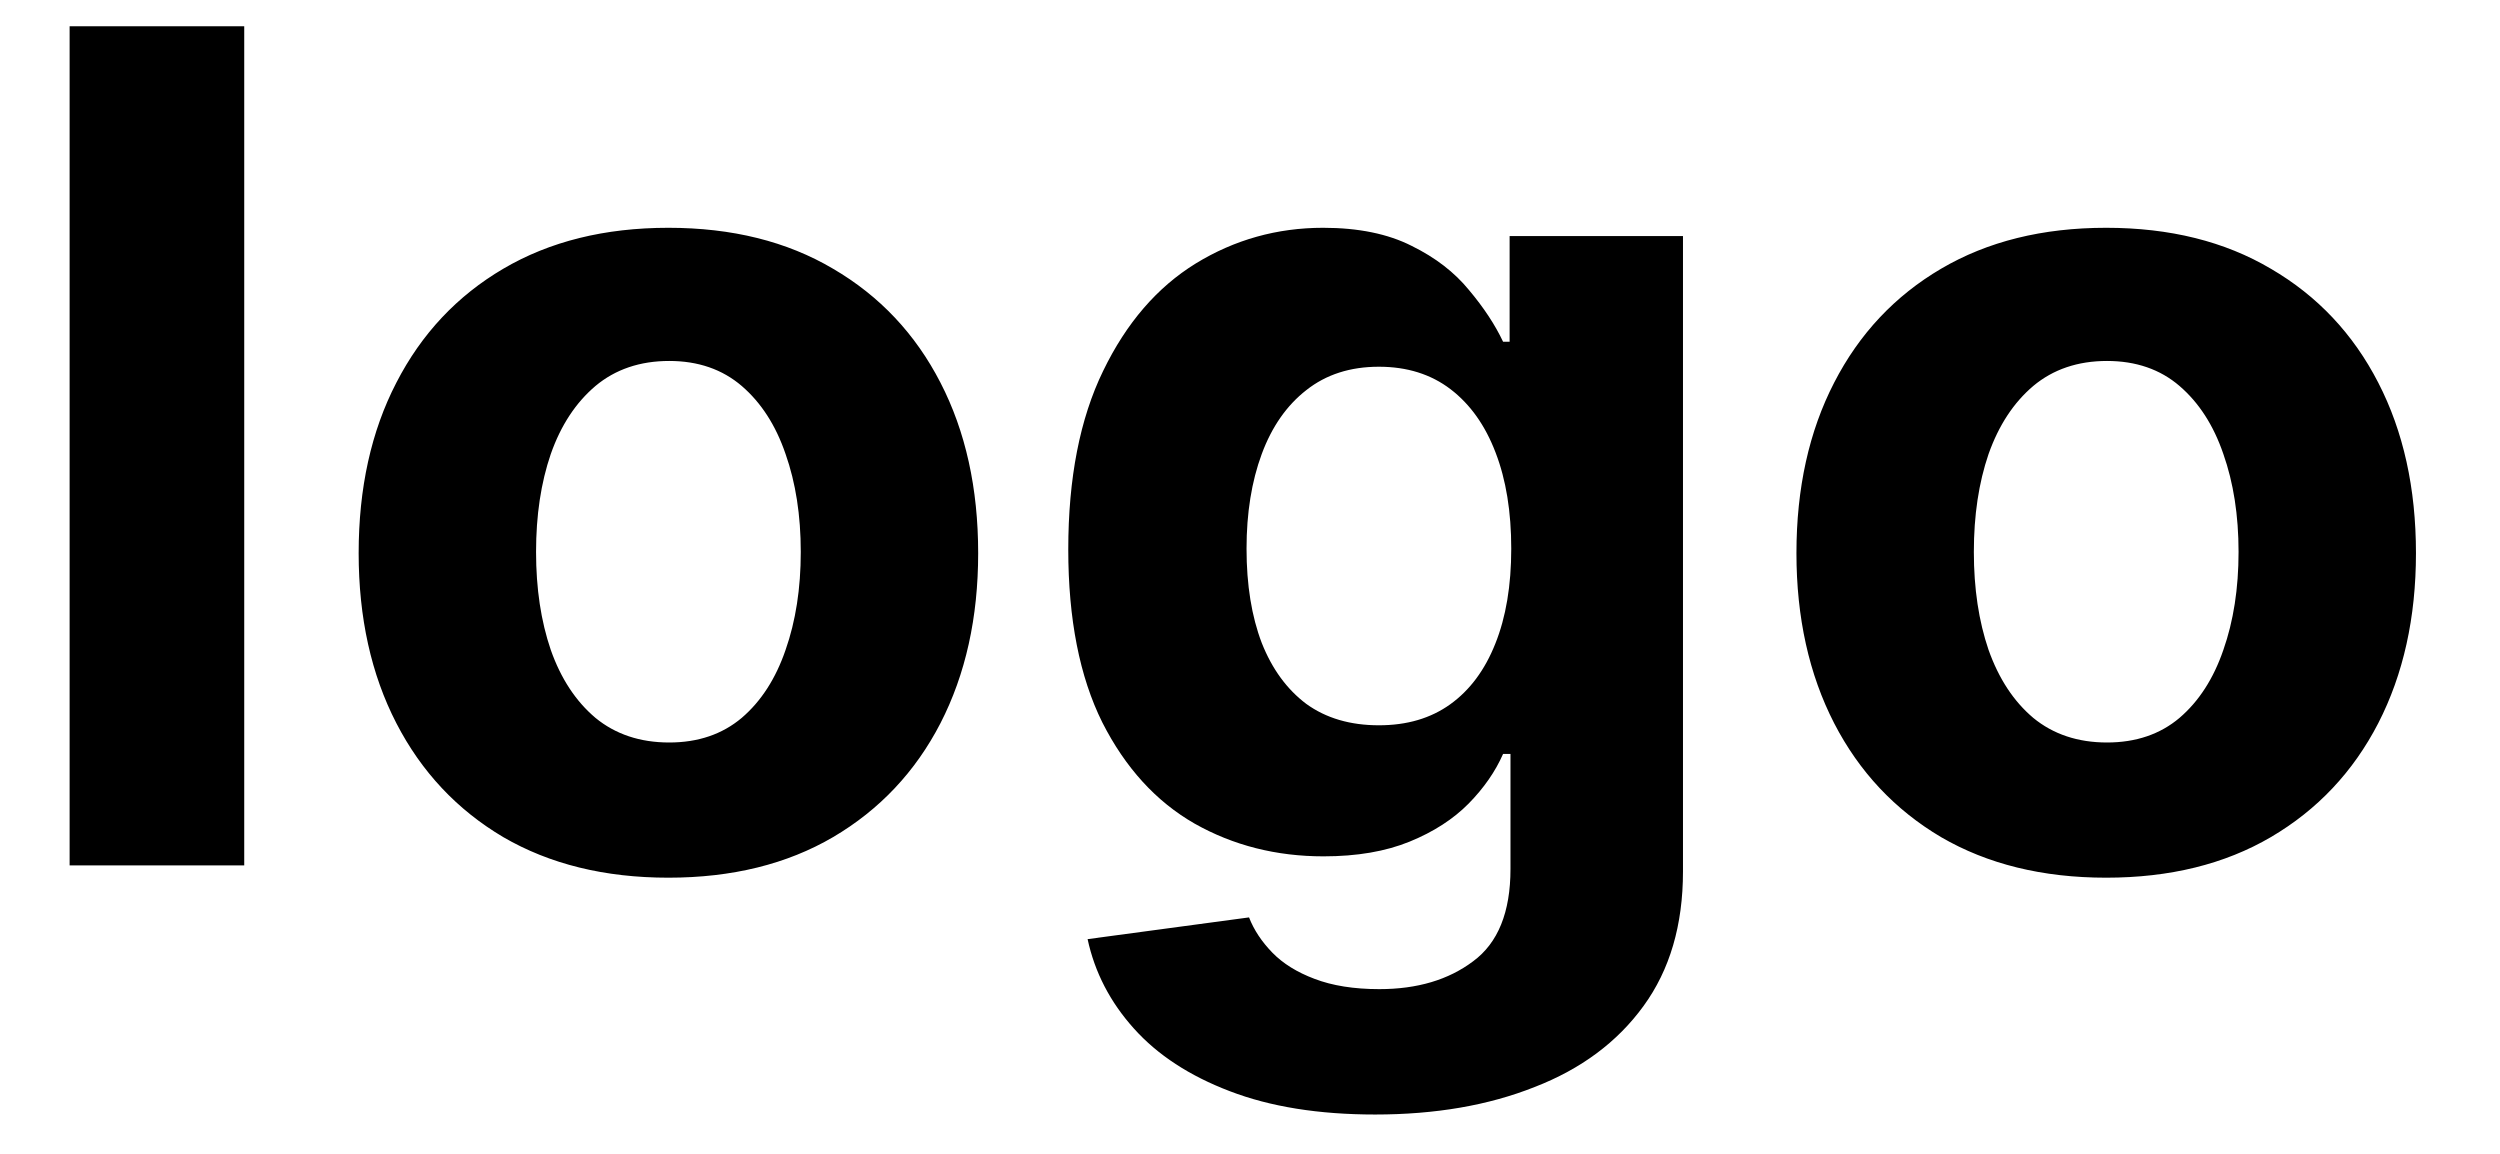
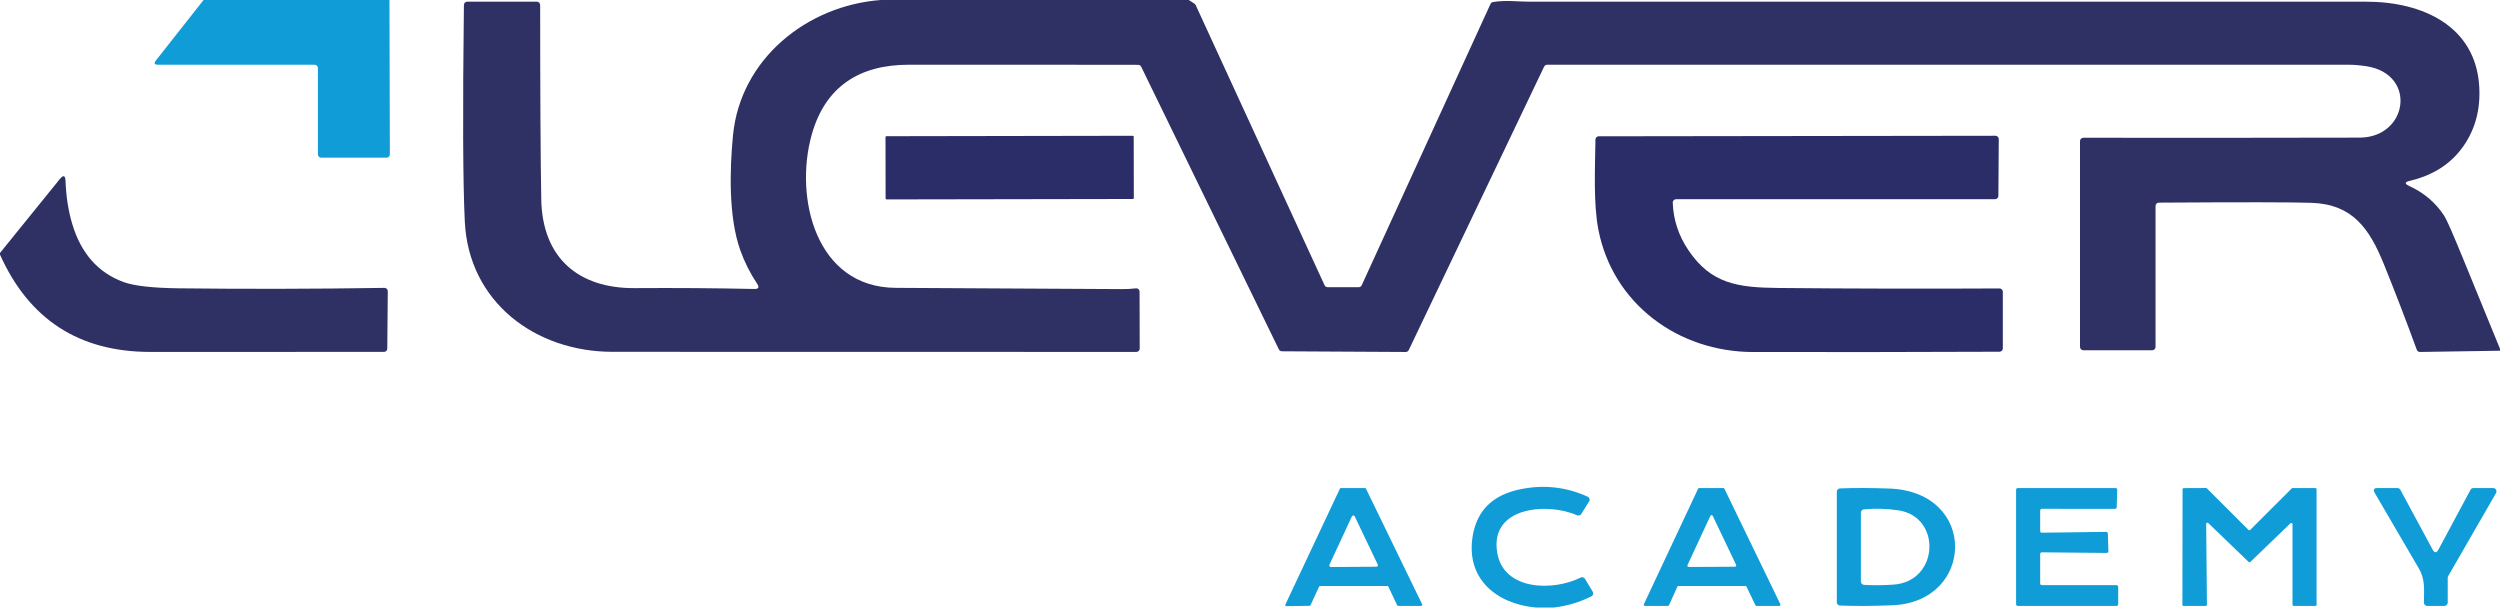
- <svg xmlns="http://www.w3.org/2000/svg" width="26" height="12" viewBox="0 0 26 12" fill="none">
-   <path d="M2.54 0.273V9H0.724V0.273H2.54ZM6.951 9.128C6.289 9.128 5.717 8.987 5.234 8.706C4.754 8.422 4.383 8.027 4.122 7.521C3.86 7.013 3.73 6.423 3.73 5.753C3.73 5.077 3.86 4.486 4.122 3.98C4.383 3.472 4.754 3.077 5.234 2.795C5.717 2.511 6.289 2.369 6.951 2.369C7.613 2.369 8.184 2.511 8.664 2.795C9.147 3.077 9.52 3.472 9.781 3.98C10.042 4.486 10.173 5.077 10.173 5.753C10.173 6.423 10.042 7.013 9.781 7.521C9.52 8.027 9.147 8.422 8.664 8.706C8.184 8.987 7.613 9.128 6.951 9.128ZM6.96 7.722C7.261 7.722 7.512 7.636 7.714 7.466C7.916 7.293 8.068 7.057 8.17 6.759C8.275 6.46 8.328 6.121 8.328 5.74C8.328 5.359 8.275 5.02 8.17 4.722C8.068 4.423 7.916 4.188 7.714 4.014C7.512 3.841 7.261 3.754 6.96 3.754C6.656 3.754 6.4 3.841 6.193 4.014C5.988 4.188 5.833 4.423 5.728 4.722C5.626 5.02 5.575 5.359 5.575 5.74C5.575 6.121 5.626 6.46 5.728 6.759C5.833 7.057 5.988 7.293 6.193 7.466C6.4 7.636 6.656 7.722 6.96 7.722ZM14.302 11.591C13.714 11.591 13.21 11.51 12.789 11.348C12.372 11.189 12.039 10.972 11.792 10.696C11.545 10.421 11.385 10.111 11.311 9.767L12.99 9.541C13.041 9.672 13.122 9.794 13.233 9.908C13.343 10.021 13.49 10.112 13.671 10.18C13.856 10.251 14.081 10.287 14.345 10.287C14.74 10.287 15.065 10.19 15.321 9.997C15.579 9.807 15.709 9.487 15.709 9.038V7.841H15.632C15.552 8.023 15.433 8.195 15.274 8.357C15.115 8.518 14.91 8.651 14.66 8.753C14.41 8.855 14.112 8.906 13.765 8.906C13.274 8.906 12.826 8.793 12.423 8.565C12.022 8.335 11.703 7.984 11.464 7.513C11.228 7.038 11.11 6.439 11.11 5.714C11.11 4.973 11.231 4.354 11.473 3.857C11.714 3.359 12.035 2.987 12.436 2.74C12.839 2.493 13.281 2.369 13.761 2.369C14.127 2.369 14.434 2.432 14.681 2.557C14.929 2.679 15.127 2.832 15.278 3.017C15.431 3.199 15.549 3.378 15.632 3.554H15.7V2.455H17.503V9.064C17.503 9.621 17.366 10.087 17.093 10.462C16.821 10.837 16.443 11.118 15.96 11.305C15.48 11.496 14.927 11.591 14.302 11.591ZM14.341 7.543C14.633 7.543 14.88 7.47 15.082 7.325C15.287 7.178 15.443 6.967 15.551 6.695C15.662 6.419 15.717 6.089 15.717 5.706C15.717 5.322 15.663 4.99 15.555 4.709C15.447 4.425 15.291 4.205 15.086 4.048C14.882 3.892 14.633 3.814 14.341 3.814C14.042 3.814 13.791 3.895 13.586 4.057C13.382 4.216 13.227 4.438 13.122 4.722C13.017 5.006 12.964 5.334 12.964 5.706C12.964 6.084 13.017 6.411 13.122 6.686C13.23 6.959 13.385 7.17 13.586 7.321C13.791 7.469 14.042 7.543 14.341 7.543ZM21.904 9.128C21.242 9.128 20.67 8.987 20.187 8.706C19.707 8.422 19.336 8.027 19.075 7.521C18.814 7.013 18.683 6.423 18.683 5.753C18.683 5.077 18.814 4.486 19.075 3.98C19.336 3.472 19.707 3.077 20.187 2.795C20.67 2.511 21.242 2.369 21.904 2.369C22.566 2.369 23.137 2.511 23.617 2.795C24.101 3.077 24.473 3.472 24.734 3.98C24.995 4.486 25.126 5.077 25.126 5.753C25.126 6.423 24.995 7.013 24.734 7.521C24.473 8.027 24.101 8.422 23.617 8.706C23.137 8.987 22.566 9.128 21.904 9.128ZM21.913 7.722C22.214 7.722 22.466 7.636 22.667 7.466C22.869 7.293 23.021 7.057 23.123 6.759C23.228 6.46 23.281 6.121 23.281 5.74C23.281 5.359 23.228 5.02 23.123 4.722C23.021 4.423 22.869 4.188 22.667 4.014C22.466 3.841 22.214 3.754 21.913 3.754C21.609 3.754 21.353 3.841 21.146 4.014C20.941 4.188 20.787 4.423 20.681 4.722C20.579 5.02 20.528 5.359 20.528 5.74C20.528 6.121 20.579 6.46 20.681 6.759C20.787 7.057 20.941 7.293 21.146 7.466C21.353 7.636 21.609 7.722 21.913 7.722Z" fill="black" />
+ <svg xmlns="http://www.w3.org/2000/svg" width="151" height="37" viewBox="0 0 151 37" fill="none">
+   <path d="M53.203 0H71.802L72.145 0.221C72.177 0.242 72.203 0.272 72.219 0.307L80.004 17.228C80.02 17.263 80.045 17.293 80.078 17.314C80.11 17.335 80.148 17.346 80.186 17.346L82.063 17.348C82.101 17.348 82.139 17.337 82.171 17.317C82.204 17.296 82.229 17.267 82.246 17.232L90.026 0.239C90.04 0.209 90.061 0.184 90.086 0.164C90.112 0.144 90.142 0.131 90.174 0.124C90.9 -0.004 91.749 0.102 92.282 0.1C109.161 0.099 126.041 0.1 142.92 0.102C146.319 0.102 149.536 1.57 149.746 5.232C149.827 6.606 149.506 7.807 148.784 8.835C148.042 9.896 146.961 10.592 145.541 10.925C145.239 10.997 145.228 11.098 145.509 11.228C146.414 11.645 147.122 12.248 147.633 13.037C147.78 13.262 148.166 14.142 148.792 15.675C149.526 17.472 150.262 19.27 151 21.068V21.184L146.165 21.258C146.123 21.259 146.083 21.247 146.049 21.223C146.015 21.199 145.989 21.165 145.974 21.126C145.346 19.407 144.69 17.699 144.005 16.002C143.109 13.777 142.084 12.343 139.634 12.252C138.515 12.211 135.434 12.207 130.393 12.24C130.34 12.241 130.29 12.262 130.253 12.3C130.215 12.337 130.195 12.388 130.195 12.441V20.956C130.195 21.009 130.173 21.06 130.136 21.097C130.098 21.135 130.047 21.156 129.994 21.156H125.833C125.78 21.156 125.729 21.135 125.691 21.097C125.654 21.06 125.632 21.009 125.632 20.956V8.521C125.632 8.467 125.654 8.416 125.691 8.379C125.729 8.341 125.78 8.32 125.833 8.32C131.384 8.328 136.947 8.325 142.523 8.312C145.437 8.304 146.012 4.484 142.936 4.001C142.551 3.94 142.181 3.91 141.825 3.91H93.447C93.409 3.91 93.372 3.921 93.34 3.941C93.308 3.961 93.281 3.99 93.265 4.025L85.087 21.146C85.071 21.18 85.045 21.209 85.013 21.229C84.981 21.249 84.944 21.26 84.906 21.26L77.423 21.218C77.385 21.218 77.349 21.206 77.317 21.186C77.286 21.166 77.26 21.138 77.244 21.104L68.928 4.031C68.911 3.996 68.885 3.967 68.854 3.947C68.822 3.927 68.785 3.916 68.748 3.916C64.121 3.908 59.495 3.906 54.871 3.91C51.941 3.914 49.84 5.2 49.02 8.162C47.973 11.942 49.27 17.354 54.091 17.386C58.639 17.416 63.185 17.441 67.729 17.462C68.042 17.465 68.334 17.45 68.605 17.416C68.633 17.413 68.662 17.415 68.689 17.424C68.715 17.432 68.74 17.446 68.761 17.465C68.783 17.484 68.8 17.507 68.811 17.532C68.823 17.558 68.83 17.586 68.83 17.615L68.838 21.056C68.838 21.109 68.817 21.16 68.779 21.198C68.742 21.235 68.691 21.256 68.637 21.256C58.091 21.256 47.545 21.254 37 21.25C32.337 21.25 28.311 18.252 28.074 13.386C27.96 11.051 27.942 6.689 28.02 0.299C28.021 0.246 28.043 0.195 28.08 0.158C28.117 0.121 28.168 0.1 28.22 0.1H32.425C32.479 0.1 32.53 0.121 32.567 0.159C32.605 0.197 32.626 0.248 32.626 0.301C32.627 5.646 32.649 9.555 32.692 12.028C32.752 15.597 34.958 17.426 38.339 17.402C40.748 17.385 43.155 17.402 45.56 17.454C45.817 17.46 45.874 17.355 45.733 17.141C45.304 16.498 44.962 15.817 44.708 15.098C44 13.093 44.07 10.265 44.273 8.172C44.718 3.567 48.735 0.333 53.203 0Z" fill="#2F3165" />
+   <path d="M68.422 8.201L53.538 8.227C53.509 8.227 53.484 8.251 53.484 8.281L53.491 11.991C53.491 12.021 53.515 12.045 53.545 12.045L68.429 12.019C68.459 12.019 68.483 11.995 68.483 11.965L68.476 8.255C68.476 8.225 68.452 8.201 68.422 8.201Z" fill="#2A2D67" />
+   <path d="M101.033 12.238C101.07 13.276 101.386 14.235 101.982 15.116C103.346 17.133 104.932 17.372 107.448 17.394C111.888 17.436 116.329 17.445 120.77 17.422C120.823 17.422 120.874 17.443 120.912 17.481C120.949 17.518 120.97 17.57 120.97 17.623V21.044C120.97 21.097 120.949 21.148 120.912 21.186C120.874 21.223 120.823 21.244 120.77 21.244C115.803 21.264 110.841 21.27 105.884 21.262C101.36 21.256 97.41 18.345 96.542 13.871C96.239 12.313 96.341 10.209 96.365 8.428C96.366 8.376 96.387 8.326 96.425 8.289C96.462 8.252 96.513 8.232 96.566 8.232L120.523 8.2C120.577 8.2 120.628 8.221 120.666 8.259C120.704 8.297 120.726 8.349 120.726 8.402L120.702 11.833C120.701 11.886 120.68 11.937 120.642 11.974C120.605 12.011 120.554 12.032 120.501 12.032H101.234C101.207 12.032 101.18 12.037 101.155 12.048C101.131 12.058 101.108 12.073 101.089 12.093C101.071 12.112 101.056 12.135 101.046 12.16C101.037 12.185 101.032 12.212 101.033 12.238Z" fill="#2A2D67" />
+   <path d="M12.295 0H23.524L23.548 9.325C23.548 9.378 23.527 9.429 23.49 9.466C23.452 9.504 23.401 9.525 23.348 9.525H19.401C19.348 9.525 19.297 9.504 19.26 9.466C19.222 9.429 19.201 9.378 19.201 9.325V4.111C19.201 4.058 19.18 4.007 19.142 3.969C19.105 3.931 19.054 3.91 19 3.91H9.543C9.323 3.91 9.281 3.824 9.417 3.652L12.295 0Z" fill="#109CD7" />
+   <path d="M0 15.379V15.278L3.604 10.825C3.827 10.547 3.945 10.586 3.958 10.943C3.995 11.89 4.13 12.753 4.366 13.534C4.9 15.315 5.938 16.484 7.48 17.041C8.112 17.27 9.22 17.394 10.805 17.414C14.809 17.462 18.946 17.454 23.218 17.388C23.244 17.388 23.271 17.392 23.296 17.402C23.321 17.412 23.343 17.427 23.363 17.446C23.382 17.465 23.397 17.488 23.407 17.512C23.417 17.537 23.422 17.564 23.422 17.591L23.392 21.056C23.392 21.108 23.371 21.159 23.334 21.196C23.297 21.233 23.246 21.254 23.193 21.254C18.488 21.256 13.783 21.256 9.078 21.256C4.78 21.256 1.754 19.297 0 15.379Z" fill="#2F3165" />
+   <path d="M93.836 36.697H92.784C90.369 36.479 88.49 34.931 88.962 32.312C89.228 30.832 90.154 29.918 91.741 29.57C93.186 29.254 94.571 29.397 95.896 30C95.922 30.011 95.945 30.028 95.964 30.05C95.983 30.071 95.997 30.097 96.005 30.124C96.013 30.152 96.016 30.18 96.012 30.209C96.008 30.237 95.998 30.264 95.982 30.288L95.505 31.046C95.479 31.087 95.439 31.117 95.393 31.131C95.346 31.145 95.296 31.142 95.252 31.123C93.54 30.349 89.944 30.561 90.435 33.401C90.834 35.699 93.848 35.701 95.469 34.885C95.514 34.862 95.566 34.857 95.615 34.87C95.664 34.884 95.705 34.916 95.731 34.959L96.201 35.737C96.215 35.761 96.224 35.787 96.228 35.814C96.231 35.842 96.229 35.87 96.221 35.896C96.214 35.923 96.201 35.947 96.183 35.969C96.165 35.99 96.143 36.007 96.118 36.02C95.4 36.379 94.64 36.605 93.836 36.697Z" fill="#109CD7" />
+   <path d="M80.991 29.478H82.445C82.457 29.478 82.469 29.482 82.48 29.489C82.491 29.495 82.499 29.505 82.505 29.516L85.898 36.499C85.903 36.509 85.905 36.52 85.905 36.532C85.904 36.543 85.901 36.554 85.895 36.564C85.889 36.574 85.88 36.582 85.87 36.588C85.86 36.594 85.849 36.597 85.838 36.597H84.452C84.439 36.597 84.426 36.594 84.415 36.587C84.404 36.58 84.395 36.57 84.39 36.559L83.856 35.432C83.851 35.42 83.842 35.41 83.831 35.404C83.82 35.397 83.807 35.394 83.794 35.394H79.737C79.724 35.394 79.712 35.398 79.701 35.405C79.689 35.412 79.681 35.422 79.675 35.434L79.154 36.553C79.148 36.564 79.14 36.574 79.129 36.58C79.119 36.587 79.106 36.591 79.094 36.591L77.698 36.611C77.687 36.611 77.675 36.608 77.665 36.603C77.656 36.597 77.647 36.589 77.641 36.58C77.635 36.57 77.631 36.559 77.63 36.548C77.629 36.536 77.631 36.525 77.636 36.515L80.929 29.518C80.934 29.506 80.943 29.496 80.954 29.489C80.965 29.482 80.978 29.478 80.991 29.478ZM80.297 34.112C80.29 34.127 80.287 34.143 80.288 34.159C80.289 34.175 80.294 34.19 80.303 34.203C80.312 34.217 80.323 34.228 80.338 34.235C80.352 34.243 80.367 34.247 80.383 34.247L83.13 34.231C83.146 34.23 83.162 34.226 83.175 34.219C83.189 34.211 83.201 34.2 83.209 34.186C83.218 34.173 83.223 34.158 83.224 34.142C83.225 34.126 83.221 34.111 83.215 34.096L81.825 31.189C81.817 31.172 81.805 31.159 81.79 31.149C81.775 31.14 81.758 31.135 81.74 31.135C81.722 31.135 81.704 31.14 81.689 31.149C81.674 31.159 81.662 31.172 81.655 31.189L80.297 34.112Z" fill="#109CD7" />
+   <path d="M102.632 29.478H104.088C104.101 29.478 104.115 29.481 104.126 29.488C104.138 29.496 104.148 29.506 104.154 29.518L107.533 36.493C107.538 36.504 107.541 36.516 107.54 36.528C107.54 36.54 107.536 36.552 107.529 36.562C107.523 36.573 107.514 36.582 107.503 36.588C107.493 36.594 107.481 36.597 107.468 36.597H106.095C106.081 36.597 106.068 36.594 106.056 36.587C106.044 36.579 106.035 36.569 106.029 36.557L105.489 35.434C105.483 35.422 105.474 35.411 105.462 35.404C105.45 35.397 105.437 35.393 105.423 35.394H101.378C101.364 35.394 101.351 35.398 101.339 35.405C101.327 35.413 101.318 35.423 101.312 35.436L100.807 36.555C100.801 36.567 100.792 36.578 100.78 36.586C100.768 36.593 100.755 36.597 100.741 36.597H99.355C99.343 36.597 99.331 36.594 99.32 36.588C99.309 36.583 99.3 36.574 99.294 36.564C99.287 36.554 99.283 36.542 99.282 36.53C99.281 36.518 99.284 36.506 99.289 36.495L102.565 29.52C102.571 29.508 102.581 29.497 102.592 29.489C102.604 29.482 102.618 29.478 102.632 29.478ZM101.926 34.13C101.92 34.143 101.917 34.156 101.918 34.17C101.919 34.184 101.924 34.197 101.931 34.208C101.939 34.22 101.949 34.229 101.961 34.235C101.973 34.242 101.986 34.245 102 34.245L104.787 34.231C104.801 34.231 104.815 34.227 104.827 34.221C104.839 34.214 104.849 34.204 104.856 34.193C104.863 34.181 104.867 34.168 104.868 34.154C104.869 34.14 104.866 34.127 104.86 34.114L103.45 31.159C103.443 31.145 103.433 31.134 103.42 31.126C103.407 31.118 103.392 31.114 103.377 31.114C103.362 31.114 103.347 31.119 103.335 31.127C103.322 31.135 103.312 31.147 103.305 31.16L101.926 34.13Z" fill="#109CD7" />
+   <path d="M114.112 29.508C119.482 29.701 119.281 36.356 114.306 36.557C113.103 36.606 112.046 36.612 111.136 36.575C111.084 36.573 111.035 36.551 110.999 36.513C110.963 36.476 110.943 36.426 110.943 36.374V29.701C110.943 29.649 110.963 29.599 110.999 29.561C111.035 29.524 111.084 29.502 111.136 29.5C112.004 29.465 112.995 29.468 114.112 29.508ZM114.36 35.311C117.126 35.129 117.294 31.207 114.653 30.822C113.966 30.721 113.275 30.703 112.58 30.765C112.53 30.77 112.483 30.793 112.449 30.829C112.416 30.866 112.397 30.914 112.397 30.964V35.125C112.397 35.176 112.417 35.225 112.452 35.263C112.487 35.3 112.535 35.322 112.586 35.325C113.134 35.359 113.725 35.354 114.36 35.311Z" fill="#109CD7" />
+   <path d="M123.327 35.344H127.839C127.865 35.344 127.891 35.354 127.909 35.373C127.928 35.392 127.939 35.417 127.939 35.444V36.497C127.939 36.523 127.928 36.549 127.909 36.568C127.891 36.586 127.865 36.597 127.839 36.597H121.873C121.846 36.597 121.821 36.586 121.802 36.568C121.783 36.549 121.772 36.523 121.772 36.497V29.578C121.772 29.552 121.783 29.526 121.802 29.507C121.821 29.489 121.846 29.478 121.873 29.478H127.78C127.794 29.478 127.807 29.481 127.82 29.486C127.832 29.491 127.843 29.499 127.853 29.509C127.862 29.518 127.869 29.53 127.874 29.543C127.879 29.555 127.881 29.569 127.881 29.582L127.849 30.637C127.848 30.663 127.837 30.688 127.818 30.707C127.8 30.725 127.775 30.735 127.748 30.735L123.327 30.733C123.3 30.733 123.274 30.744 123.256 30.763C123.237 30.782 123.226 30.807 123.226 30.834V32.075C123.226 32.088 123.229 32.101 123.234 32.114C123.239 32.126 123.247 32.137 123.256 32.147C123.266 32.156 123.277 32.163 123.29 32.168C123.302 32.173 123.315 32.175 123.329 32.175L127.215 32.125C127.241 32.125 127.266 32.135 127.284 32.153C127.303 32.171 127.314 32.195 127.315 32.221L127.347 33.296C127.347 33.31 127.345 33.323 127.34 33.336C127.335 33.348 127.327 33.359 127.318 33.369C127.308 33.379 127.297 33.386 127.284 33.391C127.272 33.396 127.258 33.399 127.245 33.398L123.327 33.36C123.3 33.36 123.274 33.371 123.256 33.39C123.237 33.408 123.226 33.434 123.226 33.461V35.243C123.226 35.27 123.237 35.295 123.256 35.314C123.274 35.333 123.3 35.344 123.327 35.344Z" fill="#109CD7" />
+   <path d="M138.341 31.61L135.922 33.94C135.908 33.954 135.89 33.961 135.87 33.961C135.851 33.961 135.832 33.954 135.818 33.94L133.378 31.592C133.367 31.582 133.354 31.576 133.34 31.573C133.325 31.571 133.311 31.573 133.298 31.578C133.285 31.584 133.273 31.593 133.265 31.605C133.258 31.617 133.253 31.631 133.253 31.646L133.299 36.523C133.299 36.542 133.291 36.561 133.278 36.575C133.264 36.589 133.245 36.597 133.225 36.597L131.892 36.599C131.872 36.599 131.853 36.591 131.839 36.577C131.825 36.563 131.817 36.544 131.817 36.525L131.827 29.556C131.827 29.537 131.835 29.518 131.849 29.504C131.863 29.49 131.882 29.482 131.902 29.482L133.245 29.476C133.265 29.476 133.284 29.484 133.297 29.498L135.808 32.007C135.822 32.02 135.841 32.028 135.86 32.028C135.88 32.028 135.898 32.02 135.912 32.007L138.421 29.5C138.435 29.486 138.453 29.478 138.473 29.478H139.847C139.866 29.478 139.885 29.486 139.899 29.5C139.913 29.514 139.921 29.533 139.921 29.552V36.523C139.921 36.542 139.913 36.561 139.899 36.575C139.885 36.589 139.866 36.597 139.847 36.597H138.541C138.522 36.597 138.503 36.589 138.489 36.575C138.475 36.561 138.467 36.542 138.467 36.523V31.664C138.467 31.649 138.463 31.635 138.455 31.622C138.447 31.61 138.436 31.6 138.422 31.594C138.408 31.588 138.393 31.587 138.379 31.59C138.364 31.592 138.351 31.599 138.341 31.61Z" fill="#109CD7" />
+   <path d="M147.284 33.192L149.219 29.584C149.237 29.552 149.263 29.525 149.294 29.506C149.326 29.488 149.362 29.478 149.398 29.478H150.587C150.622 29.478 150.657 29.487 150.688 29.505C150.718 29.522 150.744 29.547 150.761 29.578C150.779 29.608 150.788 29.643 150.788 29.678C150.788 29.714 150.779 29.748 150.762 29.779L147.868 34.8C147.851 34.831 147.842 34.864 147.842 34.9V36.396C147.842 36.45 147.821 36.501 147.783 36.538C147.746 36.576 147.694 36.597 147.641 36.597H146.605C146.578 36.597 146.552 36.592 146.527 36.582C146.503 36.572 146.481 36.557 146.462 36.538C146.443 36.519 146.429 36.497 146.419 36.473C146.409 36.449 146.404 36.423 146.404 36.396C146.406 35.65 146.498 35.015 146.101 34.339C145.21 32.819 144.322 31.299 143.438 29.779C143.321 29.578 143.378 29.478 143.611 29.478H144.804C144.84 29.478 144.875 29.488 144.906 29.506C144.937 29.524 144.963 29.551 144.98 29.582L146.929 33.192C147.048 33.411 147.167 33.411 147.284 33.192Z" fill="#109CD7" />
</svg>
